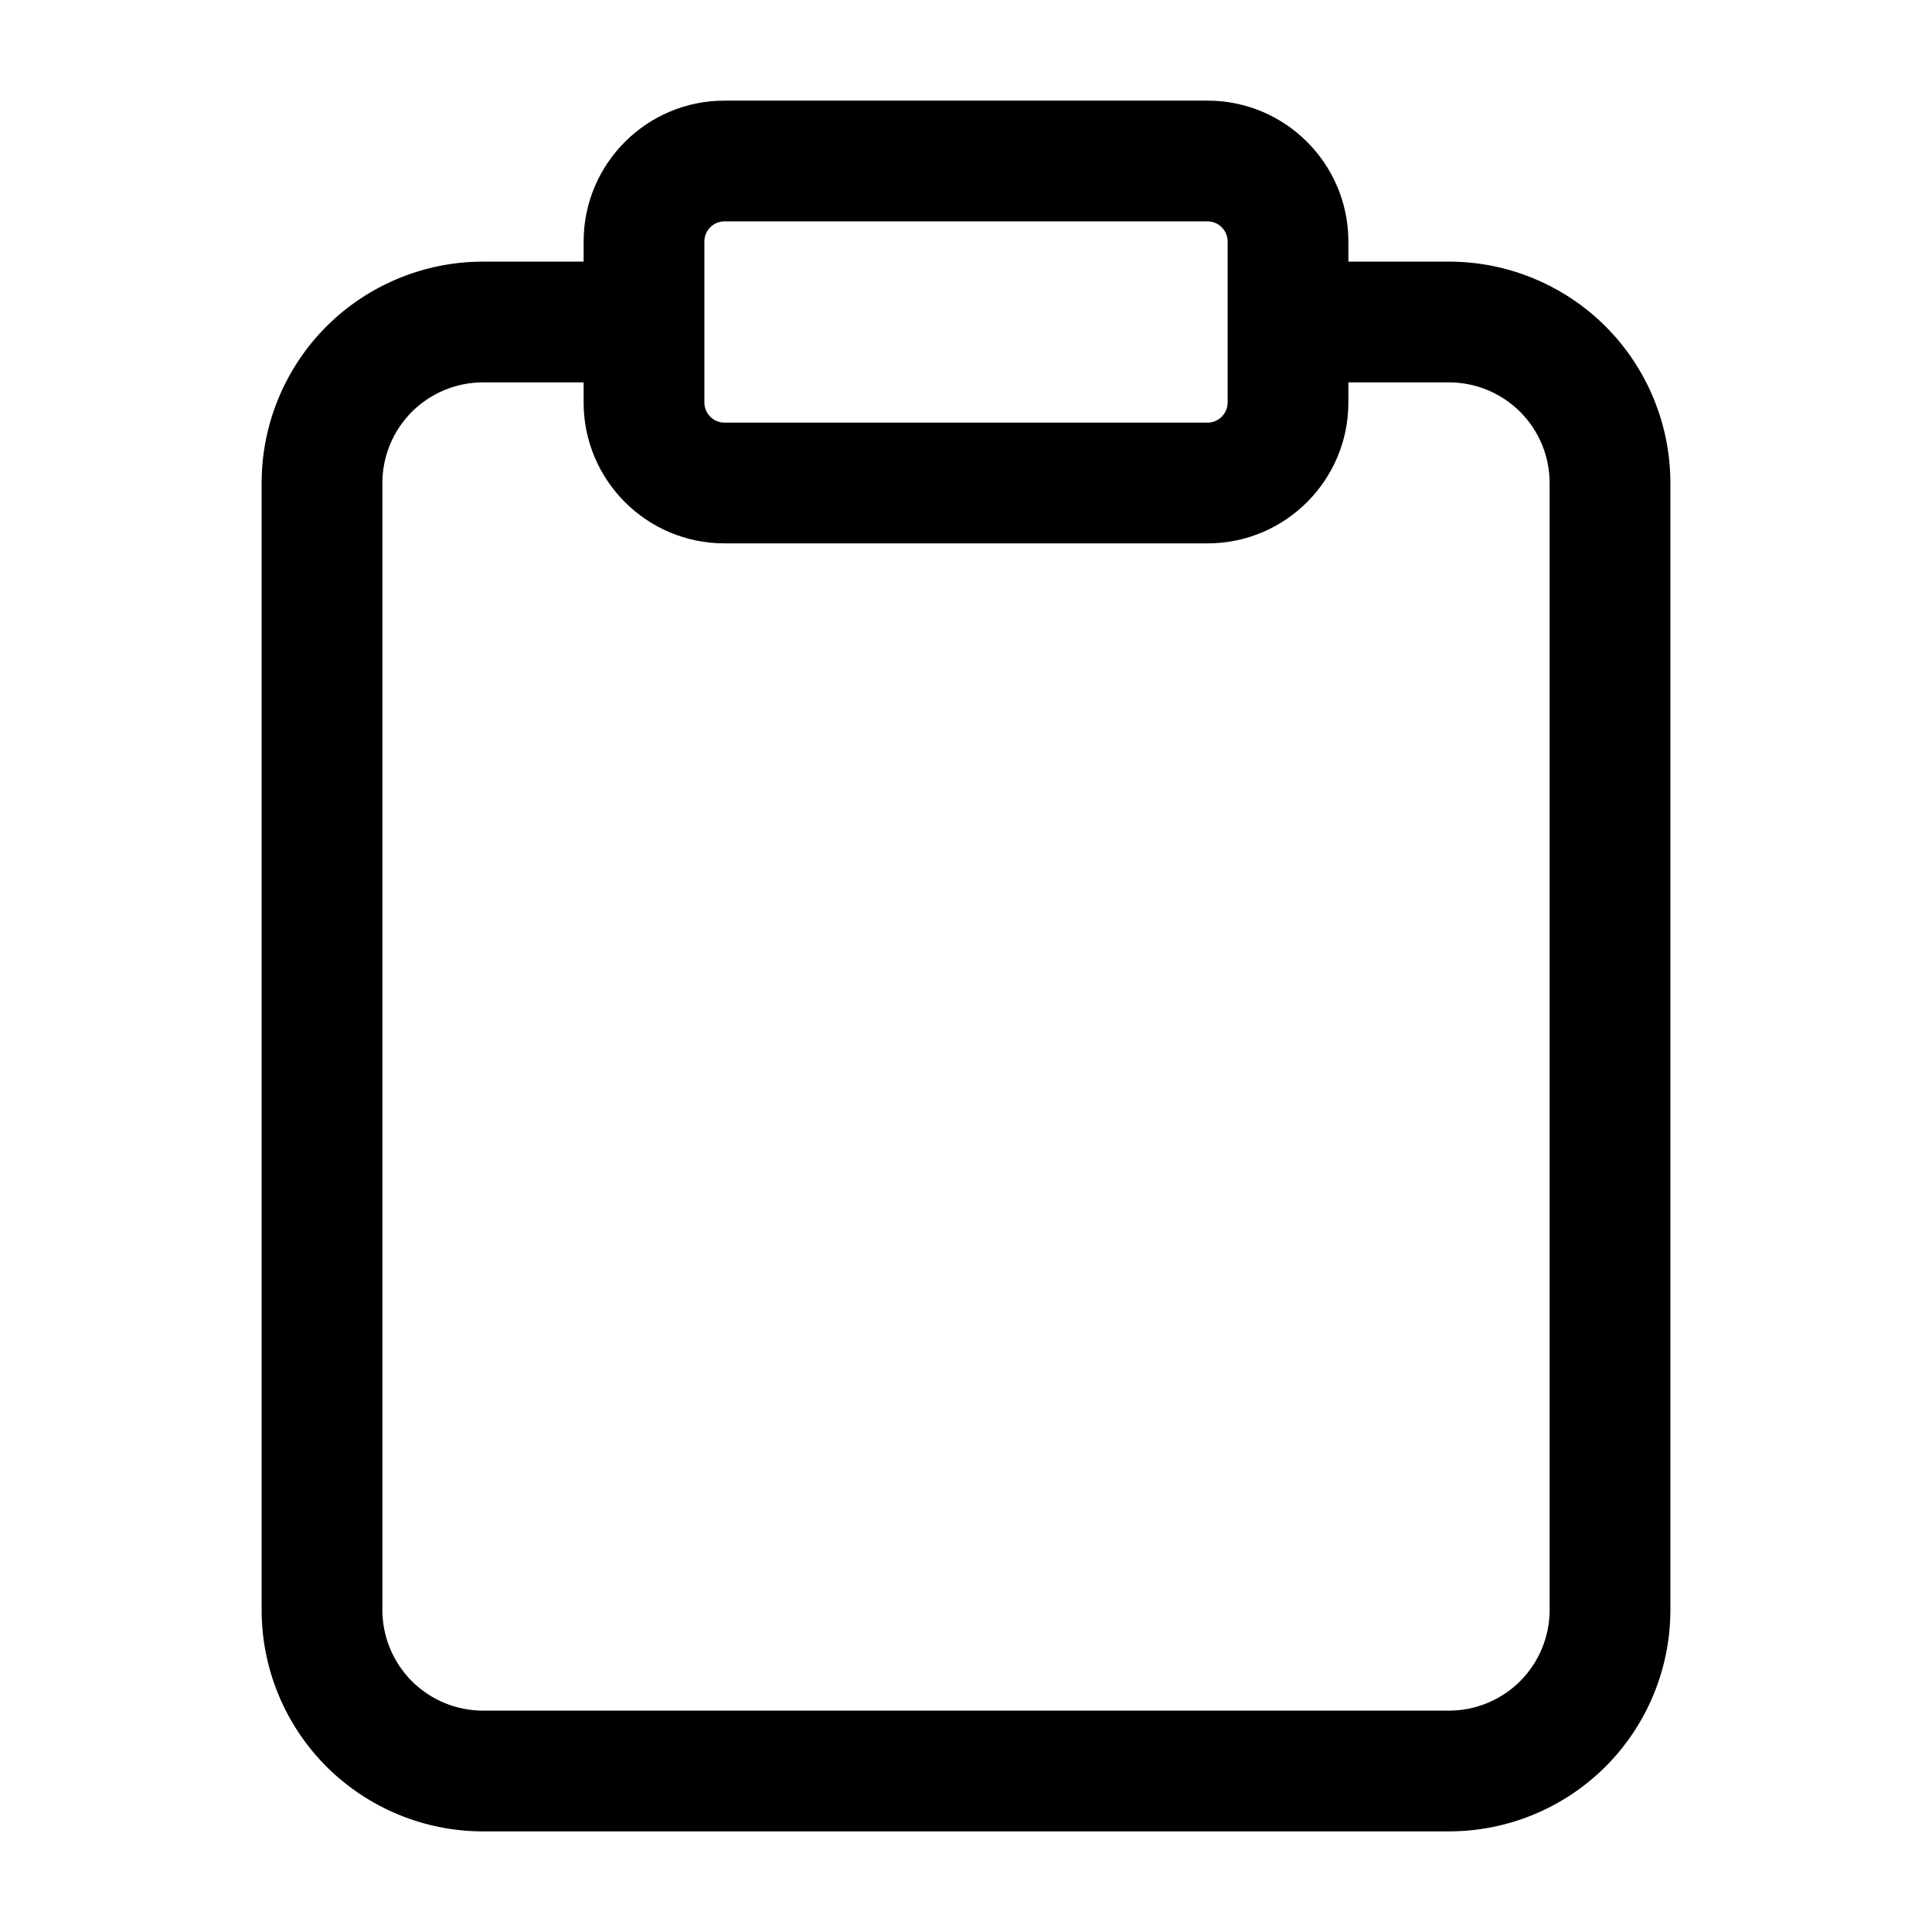
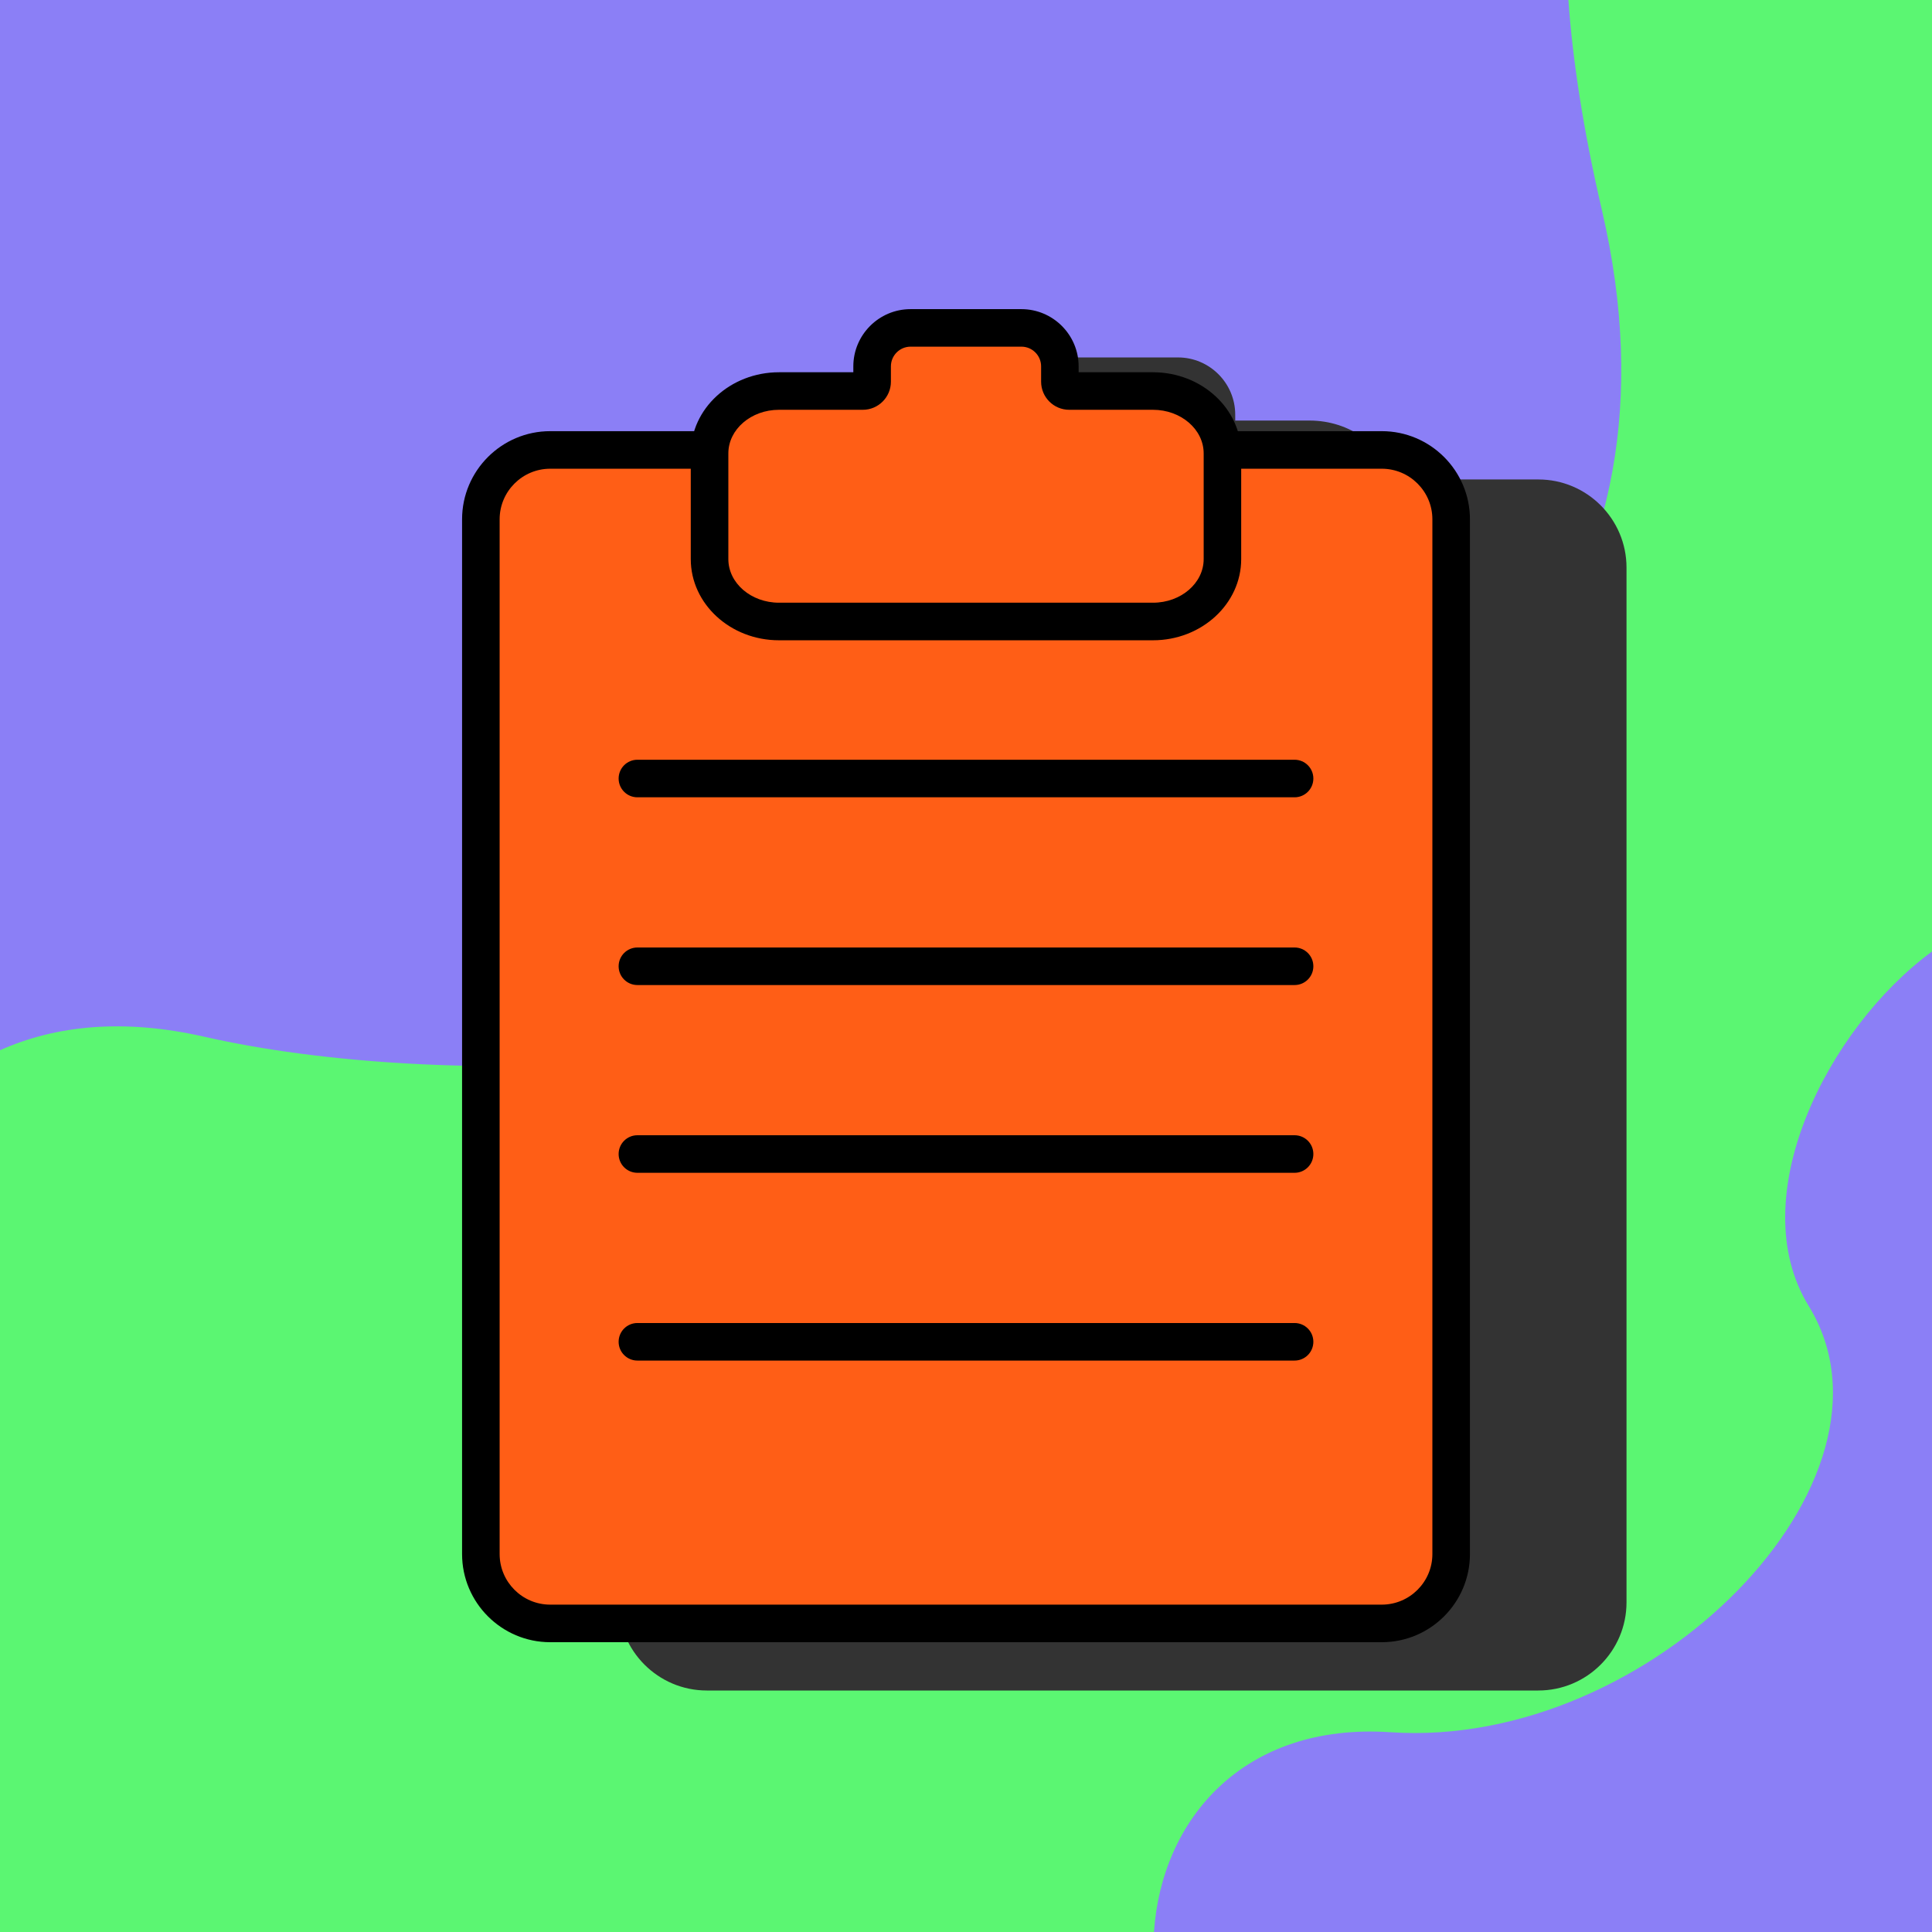
- <svg xmlns="http://www.w3.org/2000/svg" width="24" height="24" viewBox="0 0 24 24" fill="none">
-   <path fill-rule="evenodd" clip-rule="evenodd" d="M9 2.75C8.862 2.75 8.75 2.862 8.75 3V5C8.75 5.138 8.862 5.25 9 5.25H15C15.138 5.25 15.25 5.138 15.25 5V4.007C15.25 4.005 15.25 4.002 15.25 4C15.25 3.998 15.25 3.995 15.25 3.993V3C15.25 2.862 15.138 2.75 15 2.75H9ZM16.75 3.25V3C16.75 2.034 15.966 1.25 15 1.25H9C8.034 1.25 7.25 2.034 7.25 3V3.25H6C5.271 3.25 4.571 3.54 4.055 4.055C3.54 4.571 3.25 5.271 3.25 6V20C3.25 20.729 3.54 21.429 4.055 21.945C4.571 22.46 5.271 22.75 6 22.75H18C18.729 22.75 19.429 22.46 19.945 21.945C20.46 21.429 20.75 20.729 20.75 20V6C20.75 5.271 20.46 4.571 19.945 4.055C19.429 3.54 18.729 3.25 18 3.25H16.75ZM16.75 4.75V5C16.75 5.966 15.966 6.75 15 6.75H9C8.034 6.75 7.25 5.966 7.25 5V4.75H6C5.668 4.75 5.351 4.882 5.116 5.116C4.882 5.351 4.75 5.668 4.75 6V20C4.75 20.331 4.882 20.649 5.116 20.884C5.351 21.118 5.668 21.25 6 21.25H18C18.331 21.25 18.649 21.118 18.884 20.884C19.118 20.649 19.25 20.331 19.25 20V6C19.25 5.668 19.118 5.351 18.884 5.116C18.649 4.882 18.331 4.75 18 4.75H16.75Z" fill="currentColor" />
+ <svg xmlns="http://www.w3.org/2000/svg" id="Layer_2" data-name="Layer 2" viewBox="0 0 100 100">
+   <defs>
+     <style>
+       .cls-1 {
+         fill: #ff5e16;
+       }
+ 
+       .cls-2 {
+         fill: #8b7ff6;
+       }
+ 
+       .cls-3 {
+         fill: #5bf672;
+       }
+ 
+       .cls-4 {
+         fill: #333;
+       }
+     </style>
+   </defs>
+   <g id="Background">
+     <rect class="cls-3" width="100" height="100" />
+     <path class="cls-2" d="M82.92,10.9c9.22,39.75-47.92,48.31-72.35,42.76-4.18-.95-7.68-.59-10.57.7V0h81.18c.22,3.12.77,6.73,1.74,10.9Z" />
+     <path class="cls-2" d="M100,49.25v50.75h-40.27c.39-5.83,4.63-10.85,12.24-10.34,13.5.91,27.16-13.08,21.65-22.06-3.45-5.6.97-14.38,6.38-18.35Z" />
+   </g>
+   <g id="Icon">
+     <path class="cls-4" d="M79.623,24.817h-7.471c-.548-1.754-2.289-3.049-4.369-3.049h-3.848v-.304c0-1.634-1.33-2.963-2.964-2.963h-5.735c-1.634,0-2.963,1.329-2.963,2.963v.304h-3.848c-2.081,0-3.821,1.295-4.369,3.049h-7.472c-2.516,0-4.563,2.047-4.563,4.563v53.557c0,2.516,2.047,4.563,4.563,4.563h43.04c2.517,0,4.564-2.047,4.564-4.563V29.38c0-2.516-2.047-4.563-4.564-4.563Z" />
+     <g>
+       <g>
+         <rect class="cls-1" x="24.888" y="23.289" width="50.223" height="60.739" rx="3.695" ry="3.695" />
+         <path d="M71.52,85H28.48c-2.516,0-4.563-2.047-4.563-4.563V26.88c0-2.516,2.047-4.563,4.563-4.563h43.04c2.517,0,4.564,2.047,4.564,4.563v53.557c0,2.516-2.047,4.563-4.564,4.563ZM28.48,24.261c-1.444,0-2.619,1.175-2.619,2.619v53.557c0,1.444,1.175,2.619,2.619,2.619h43.04c1.444,0,2.62-1.175,2.62-2.619V26.88c0-1.444-1.176-2.619-2.62-2.619H28.48Z" />
+       </g>
+       <g>
+         <path class="cls-1" d="M59.679,20.239h-4.338c-.266,0-.482-.216-.482-.482v-.794c0-1.1-.892-1.992-1.992-1.992h-5.735c-1.1,0-1.992.892-1.992,1.992v.794c0,.266-.216.482-.482.482h-4.338c-1.985,0-3.594,1.446-3.594,3.23v5.469c0,1.784,1.609,3.23,3.594,3.23h19.359c1.985,0,3.594-1.446,3.594-3.23v-5.469c0-1.784-1.609-3.23-3.594-3.23Z" />
+         <path d="M59.679,33.141h-19.359c-2.518,0-4.566-1.885-4.566-4.202v-5.469c0-2.317,2.048-4.202,4.566-4.202h3.848v-.304c0-1.634,1.33-2.963,2.963-2.963h5.735c1.634,0,2.964,1.329,2.964,2.963v.304h3.848c2.518,0,4.566,1.885,4.566,4.202v5.469c0,2.317-2.048,4.202-4.566,4.202ZM40.321,21.211c-1.446,0-2.622,1.013-2.622,2.258v5.469c0,1.245,1.176,2.258,2.622,2.258h19.359c1.446,0,2.622-1.013,2.622-2.258v-5.469c0-1.245-1.176-2.258-2.622-2.258h-4.338c-.802,0-1.454-.652-1.454-1.454v-.794c0-.562-.457-1.02-1.02-1.02h-5.735c-.562,0-1.02.457-1.02,1.02v.794c0,.801-.652,1.454-1.454,1.454h-4.338Z" />
+       </g>
+       <path d="M67.007,41.268h-34.015c-.537,0-.972-.435-.972-.972s.435-.972.972-.972h34.015c.537,0,.972.435.972.972s-.435.972-.972.972Z" />
+       <path d="M67.007,50.986h-34.015c-.537,0-.972-.435-.972-.972s.435-.972.972-.972h34.015c.537,0,.972.435.972.972s-.435.972-.972.972Z" />
+       <path d="M67.007,60.704h-34.015c-.537,0-.972-.435-.972-.972s.435-.972.972-.972h34.015c.537,0,.972.435.972.972s-.435.972-.972.972Z" />
+       <path d="M67.007,70.423h-34.015c-.537,0-.972-.435-.972-.972s.435-.972.972-.972h34.015c.537,0,.972.435.972.972s-.435.972-.972.972Z" />
+     </g>
+   </g>
</svg>
